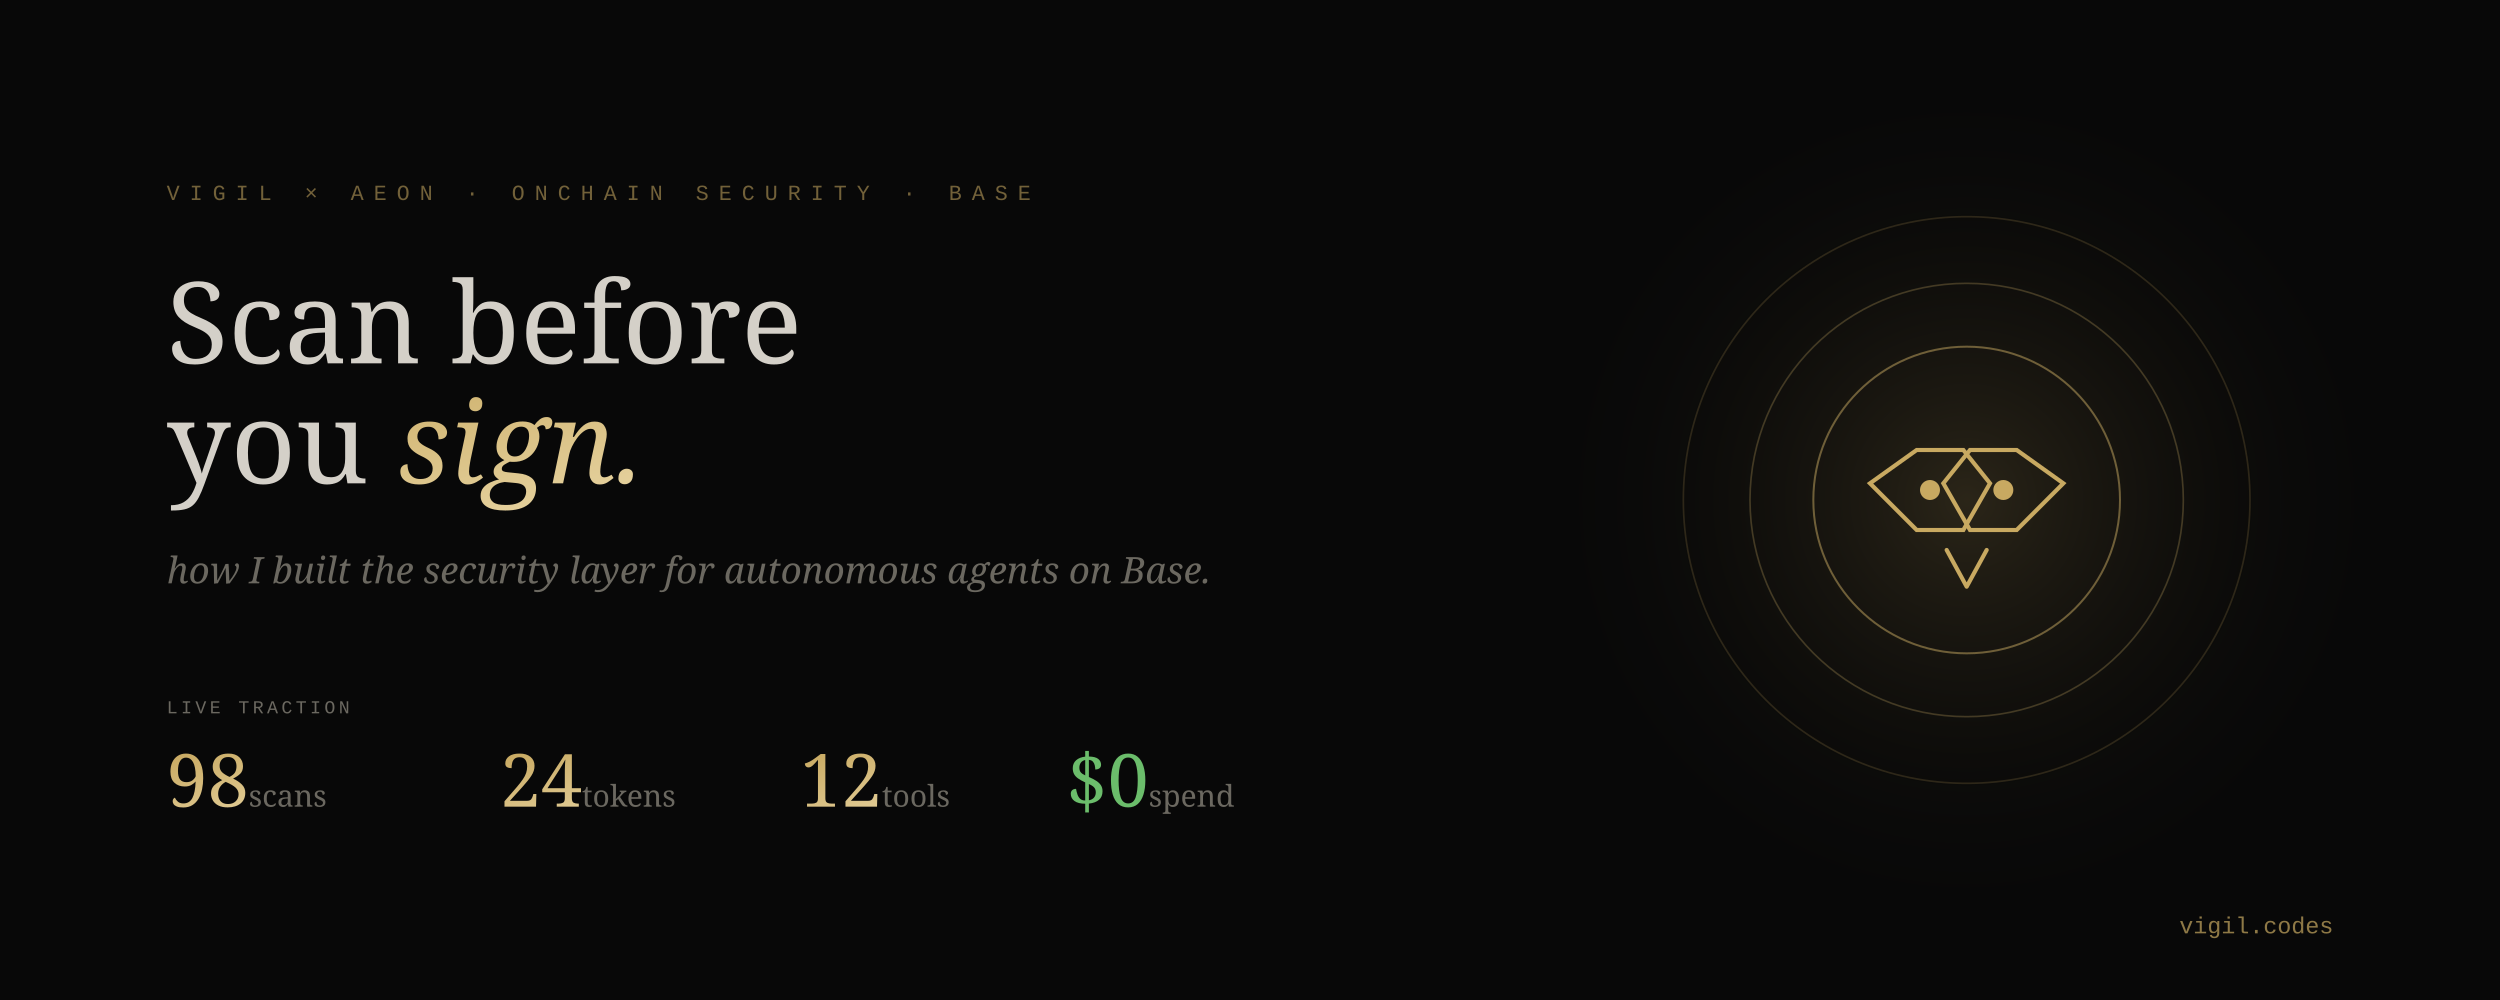
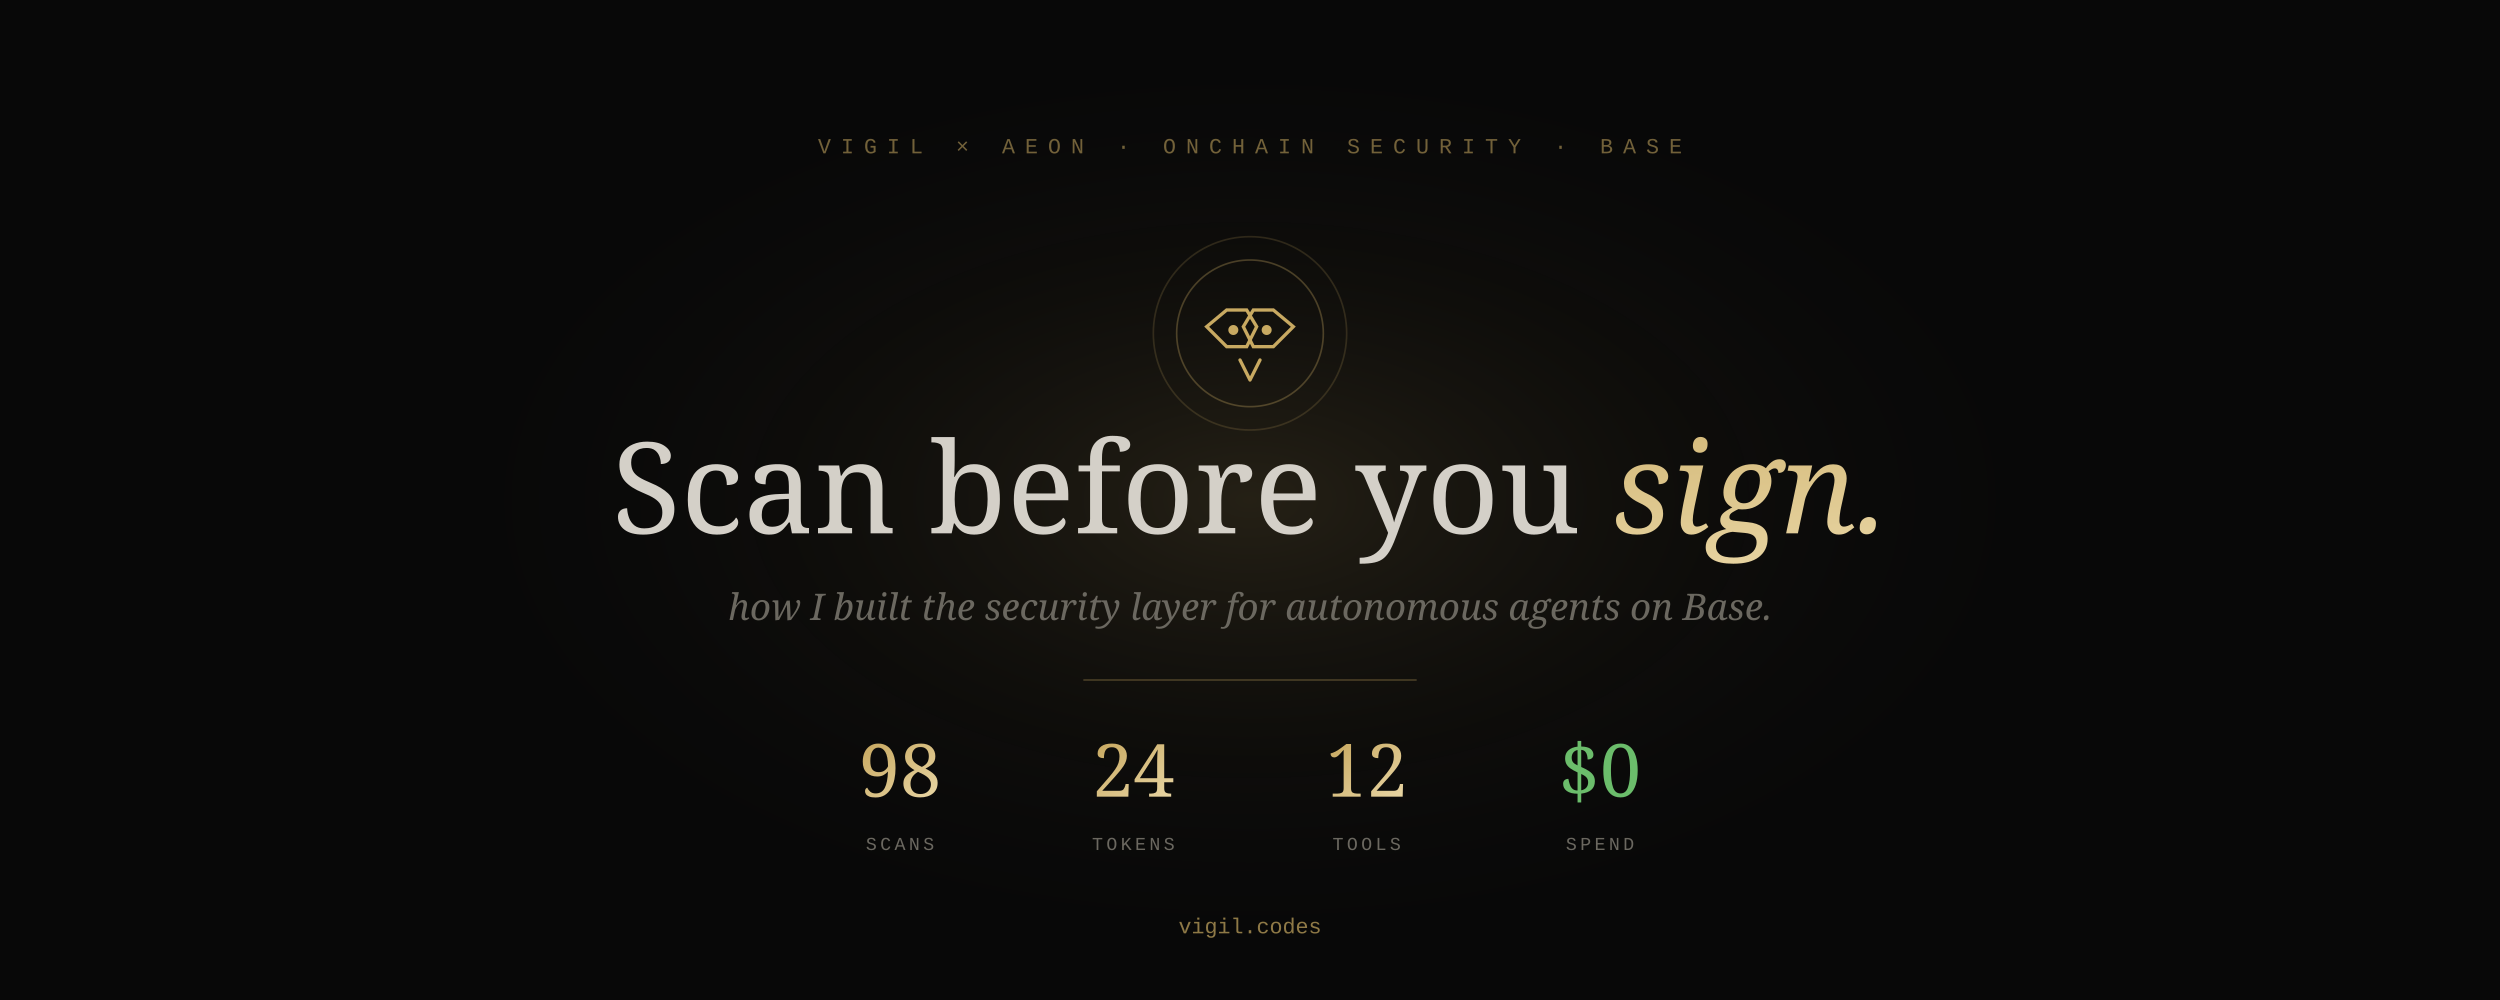
<svg xmlns="http://www.w3.org/2000/svg" viewBox="0 0 1500 600" fill="none">
  <defs>
    <linearGradient id="gold" x1="0%" y1="0%" x2="100%" y2="100%">
      <stop offset="0%" stop-color="#c8a961" />
      <stop offset="100%" stop-color="#e8d5a3" />
    </linearGradient>
    <radialGradient id="glow" cx="50%" cy="50%" r="50%">
-       <stop offset="0%" stop-color="#c8a961" stop-opacity="0.18" />
+       <stop offset="0%" stop-color="#c8a961" stop-opacity="0.15" />
      <stop offset="100%" stop-color="#080808" stop-opacity="0" />
    </radialGradient>
  </defs>
  <rect width="1500" height="600" fill="#080808" />
-   <circle cx="1180" cy="300" r="260" fill="url(#glow)" />
-   <text x="100" y="120" fill="#c8a961" font-family="'Courier New', monospace" font-size="13" letter-spacing="6" opacity="0.55">VIGIL × AEON · ONCHAIN SECURITY · BASE</text>
-   <text x="100" y="218" fill="#d4d0c8" font-family="Georgia, serif" font-size="68">Scan before</text>
-   <text x="100" y="290" fill="#d4d0c8" font-family="Georgia, serif" font-size="68">you <tspan fill="url(#gold)" font-style="italic">sign.</tspan>
+   <ellipse cx="750" cy="300" rx="500" ry="280" fill="url(#glow)" />
+   <text x="750" y="92" text-anchor="middle" fill="#c8a961" font-family="'Courier New', monospace" font-size="13" letter-spacing="6" opacity="0.55">VIGIL × AEON  ·  ONCHAIN SECURITY  ·  BASE</text>
+   <g transform="translate(750, 200)">
+     <circle r="58" fill="none" stroke="#c8a961" stroke-width="1" opacity="0.18" />
+     <circle r="44" fill="none" stroke="#c8a961" stroke-width="1" opacity="0.32" />
+     <path d="M-26,-4 L-14,-14 L-2,-14 L4,-4 L-2,8 L-14,8 Z" fill="none" stroke="#c8a961" stroke-width="2" />
+     <path d="M26,-4 L14,-14 L2,-14 L-4,-4 L2,8 L14,8 Z" fill="none" stroke="#c8a961" stroke-width="2" />
+     <circle cx="-10" cy="-2" r="3" fill="#c8a961" />
+     <circle cx="10" cy="-2" r="3" fill="#c8a961" />
+     <path d="M-6,16 L0,28 L6,16" fill="none" stroke="#c8a961" stroke-width="2" stroke-linecap="round" stroke-linejoin="round" />
+   </g>
+   <text x="750" y="320" text-anchor="middle" fill="#d4d0c8" font-family="Georgia, serif" font-size="76">Scan before you <tspan fill="url(#gold)" font-style="italic">sign.</tspan>
  </text>
-   <text x="100" y="350" fill="#6b6860" font-family="Georgia, serif" font-size="22" font-style="italic">how I built the security layer for autonomous agents on Base.</text>
-   <g transform="translate(100, 408)">
-     <text x="0" y="20" fill="#6b6860" font-family="'Courier New', monospace" font-size="11" letter-spacing="2">LIVE TRACTION</text>
-     <text x="0" y="76" fill="url(#gold)" font-family="Georgia, serif" font-size="44">98<tspan font-size="18" fill="#6b6860"> scans</tspan>
-     </text>
-     <text x="200" y="76" fill="url(#gold)" font-family="Georgia, serif" font-size="44">24<tspan font-size="18" fill="#6b6860"> tokens</tspan>
-     </text>
-     <text x="380" y="76" fill="url(#gold)" font-family="Georgia, serif" font-size="44">12<tspan font-size="18" fill="#6b6860"> tools</tspan>
-     </text>
-     <text x="540" y="76" fill="#6bbd6b" font-family="Georgia, serif" font-size="44">$0<tspan font-size="18" fill="#6b6860"> spend</tspan>
-     </text>
+   <text x="750" y="372" text-anchor="middle" fill="#6b6860" font-family="Georgia, serif" font-size="22" font-style="italic">how I built the security layer for autonomous agents on Base.</text>
+   <line x1="650" y1="408" x2="850" y2="408" stroke="#c8a961" stroke-width="1" opacity="0.3" />
+   <g font-family="Georgia, serif">
+     <text x="540" y="478" text-anchor="middle" fill="url(#gold)" font-size="44">98</text>
+     <text x="540" y="510" text-anchor="middle" fill="#6b6860" font-family="'Courier New', monospace" font-size="11" letter-spacing="2">SCANS</text>
+     <text x="680" y="478" text-anchor="middle" fill="url(#gold)" font-size="44">24</text>
+     <text x="680" y="510" text-anchor="middle" fill="#6b6860" font-family="'Courier New', monospace" font-size="11" letter-spacing="2">TOKENS</text>
+     <text x="820" y="478" text-anchor="middle" fill="url(#gold)" font-size="44">12</text>
+     <text x="820" y="510" text-anchor="middle" fill="#6b6860" font-family="'Courier New', monospace" font-size="11" letter-spacing="2">TOOLS</text>
+     <text x="960" y="478" text-anchor="middle" fill="#6bbd6b" font-size="44">$0</text>
+     <text x="960" y="510" text-anchor="middle" fill="#6b6860" font-family="'Courier New', monospace" font-size="11" letter-spacing="2">SPEND</text>
  </g>
-   <g transform="translate(1180, 300)">
-     <circle r="170" fill="none" stroke="#c8a961" stroke-width="1" opacity="0.18" />
-     <circle r="130" fill="none" stroke="#c8a961" stroke-width="1" opacity="0.28" />
-     <circle r="92" fill="none" stroke="#c8a961" stroke-width="1.2" opacity="0.5" />
-     <path d="M-58,-10 L-30,-30 L-2,-30 L14,-10 L-2,18 L-30,18 Z" fill="none" stroke="#c8a961" stroke-width="2.5" />
-     <path d="M58,-10 L30,-30 L2,-30 L-14,-10 L2,18 L30,18 Z" fill="none" stroke="#c8a961" stroke-width="2.5" />
-     <circle cx="-22" cy="-6" r="6" fill="#c8a961" />
-     <circle cx="22" cy="-6" r="6" fill="#c8a961" />
-     <path d="M-12,30 L0,52 L12,30" fill="none" stroke="#c8a961" stroke-width="2.5" stroke-linecap="round" stroke-linejoin="round" />
-   </g>
-   <text x="1400" y="560" text-anchor="end" fill="#c8a961" font-family="'Courier New', monospace" font-size="14" opacity="0.7">vigil.codes</text>
+   <text x="750" y="560" text-anchor="middle" fill="#c8a961" font-family="'Courier New', monospace" font-size="13" opacity="0.7">vigil.codes</text>
</svg>
